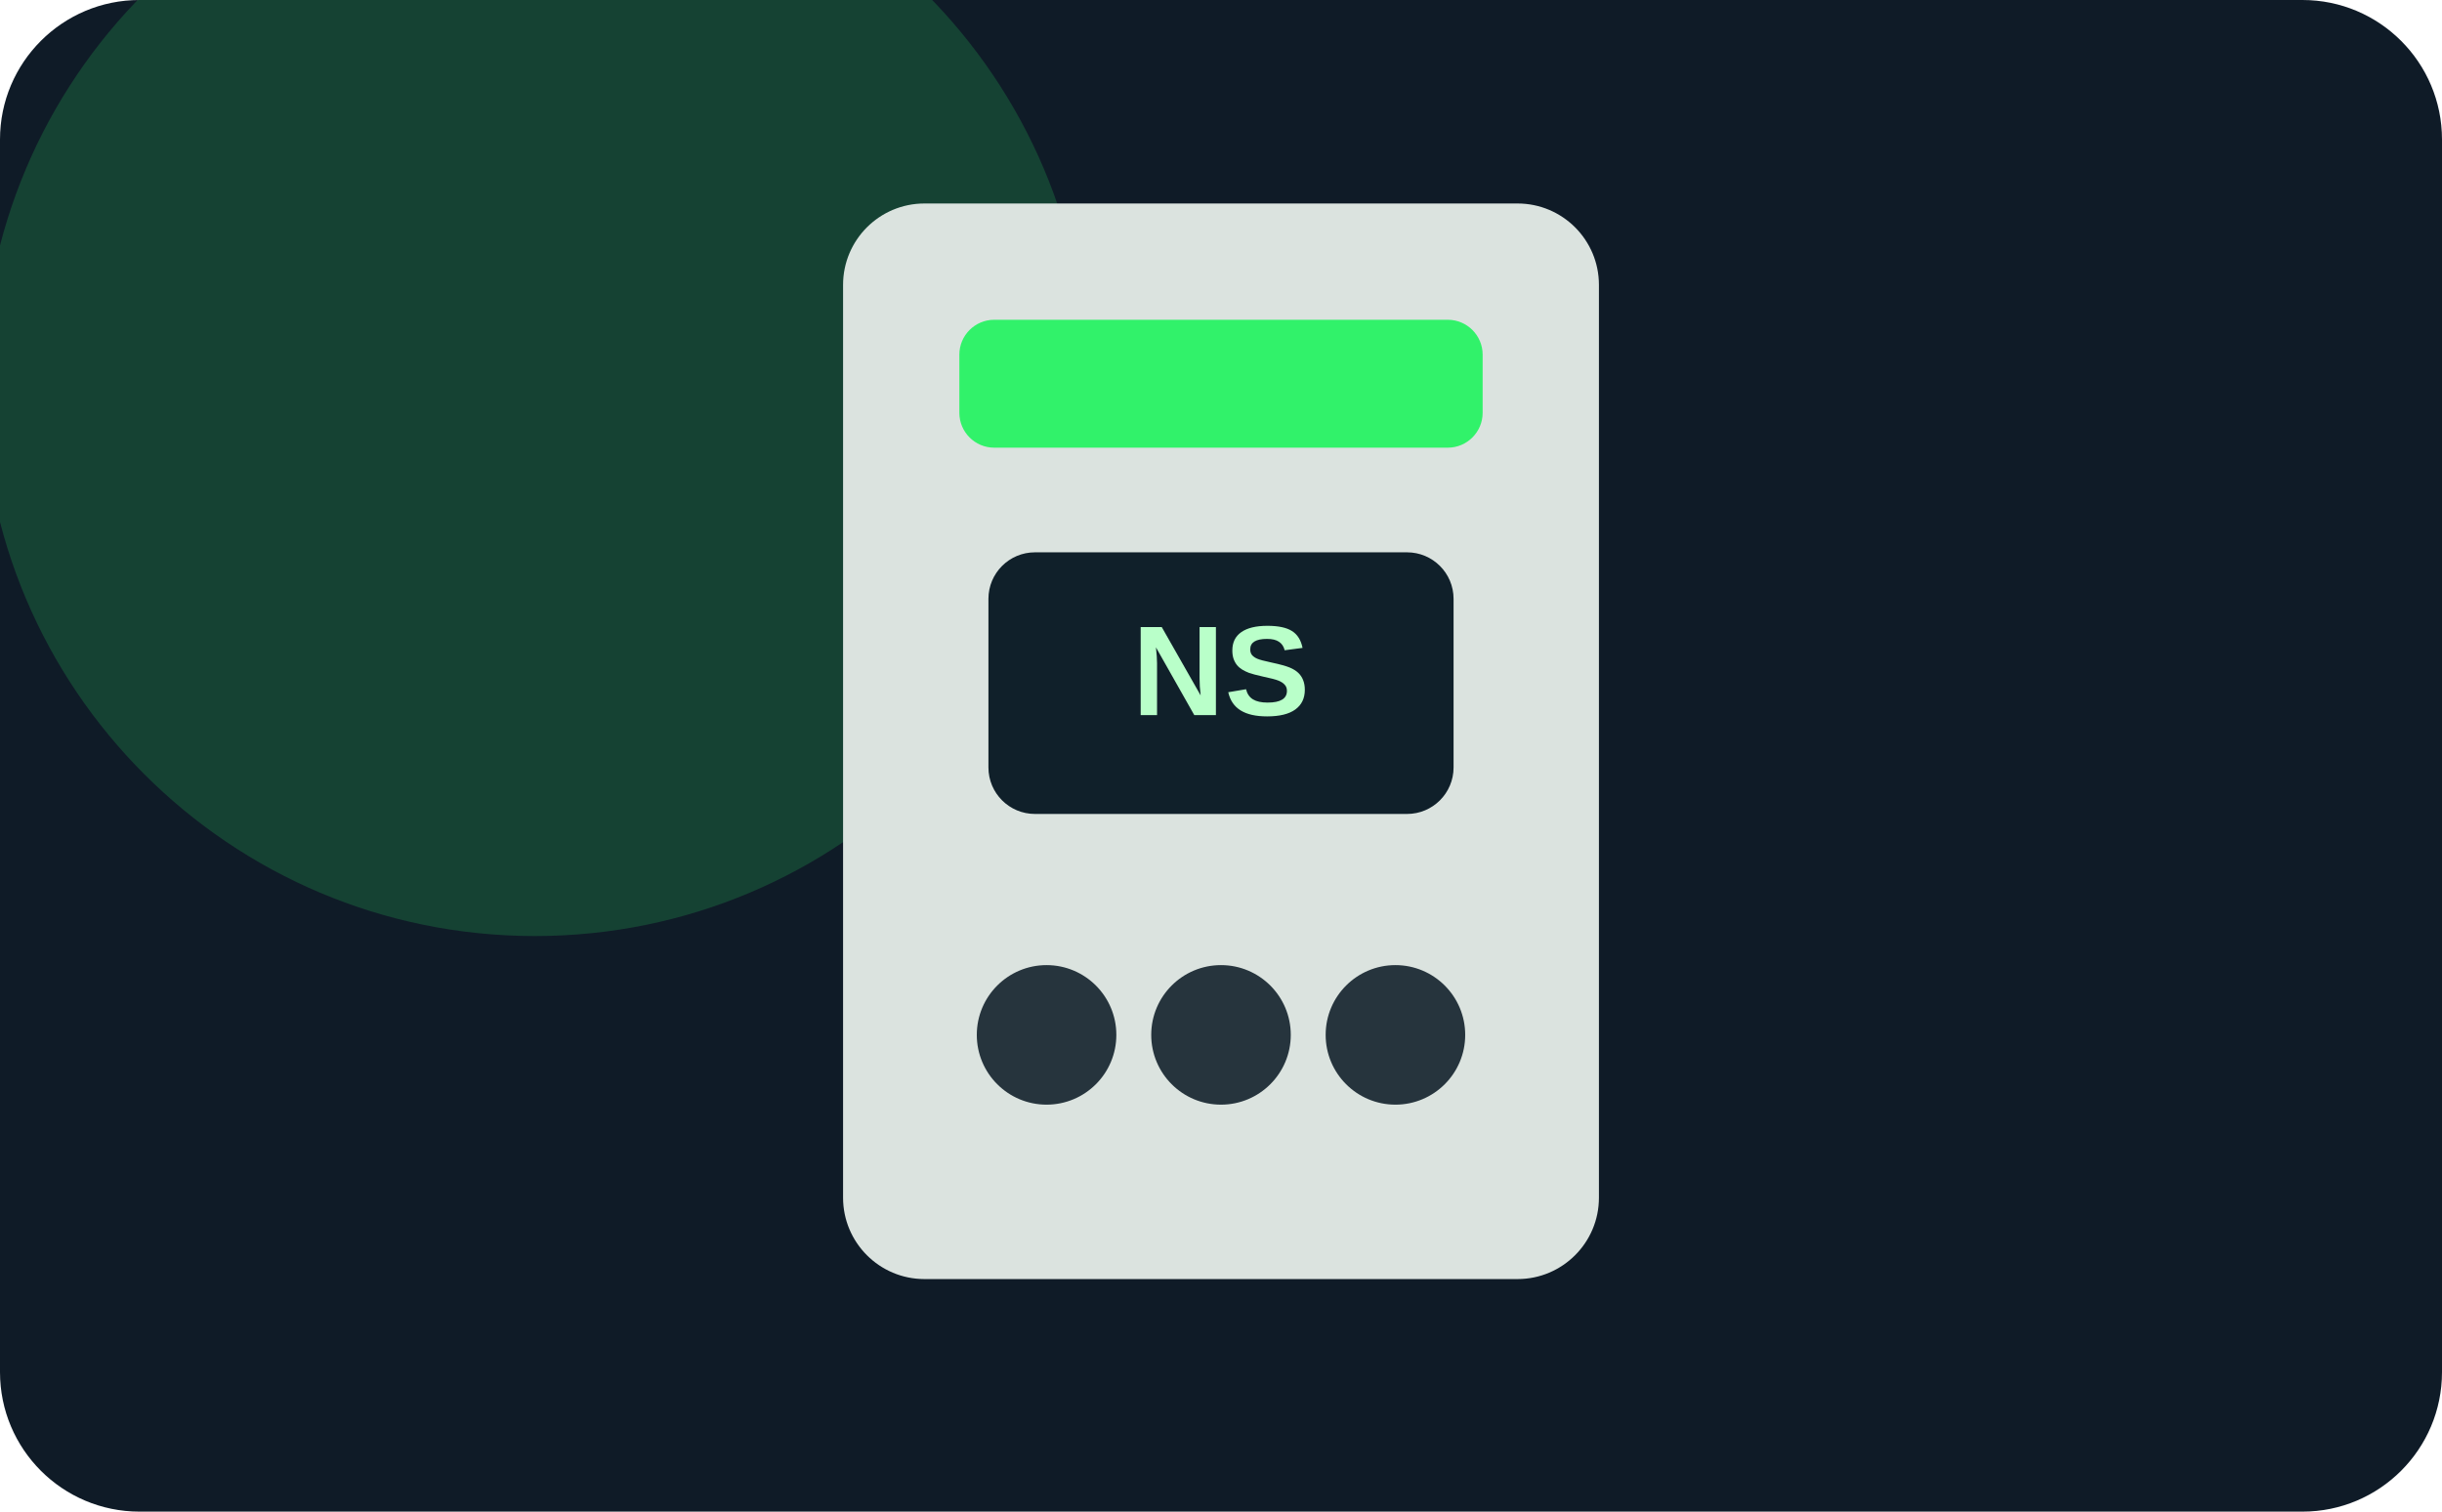
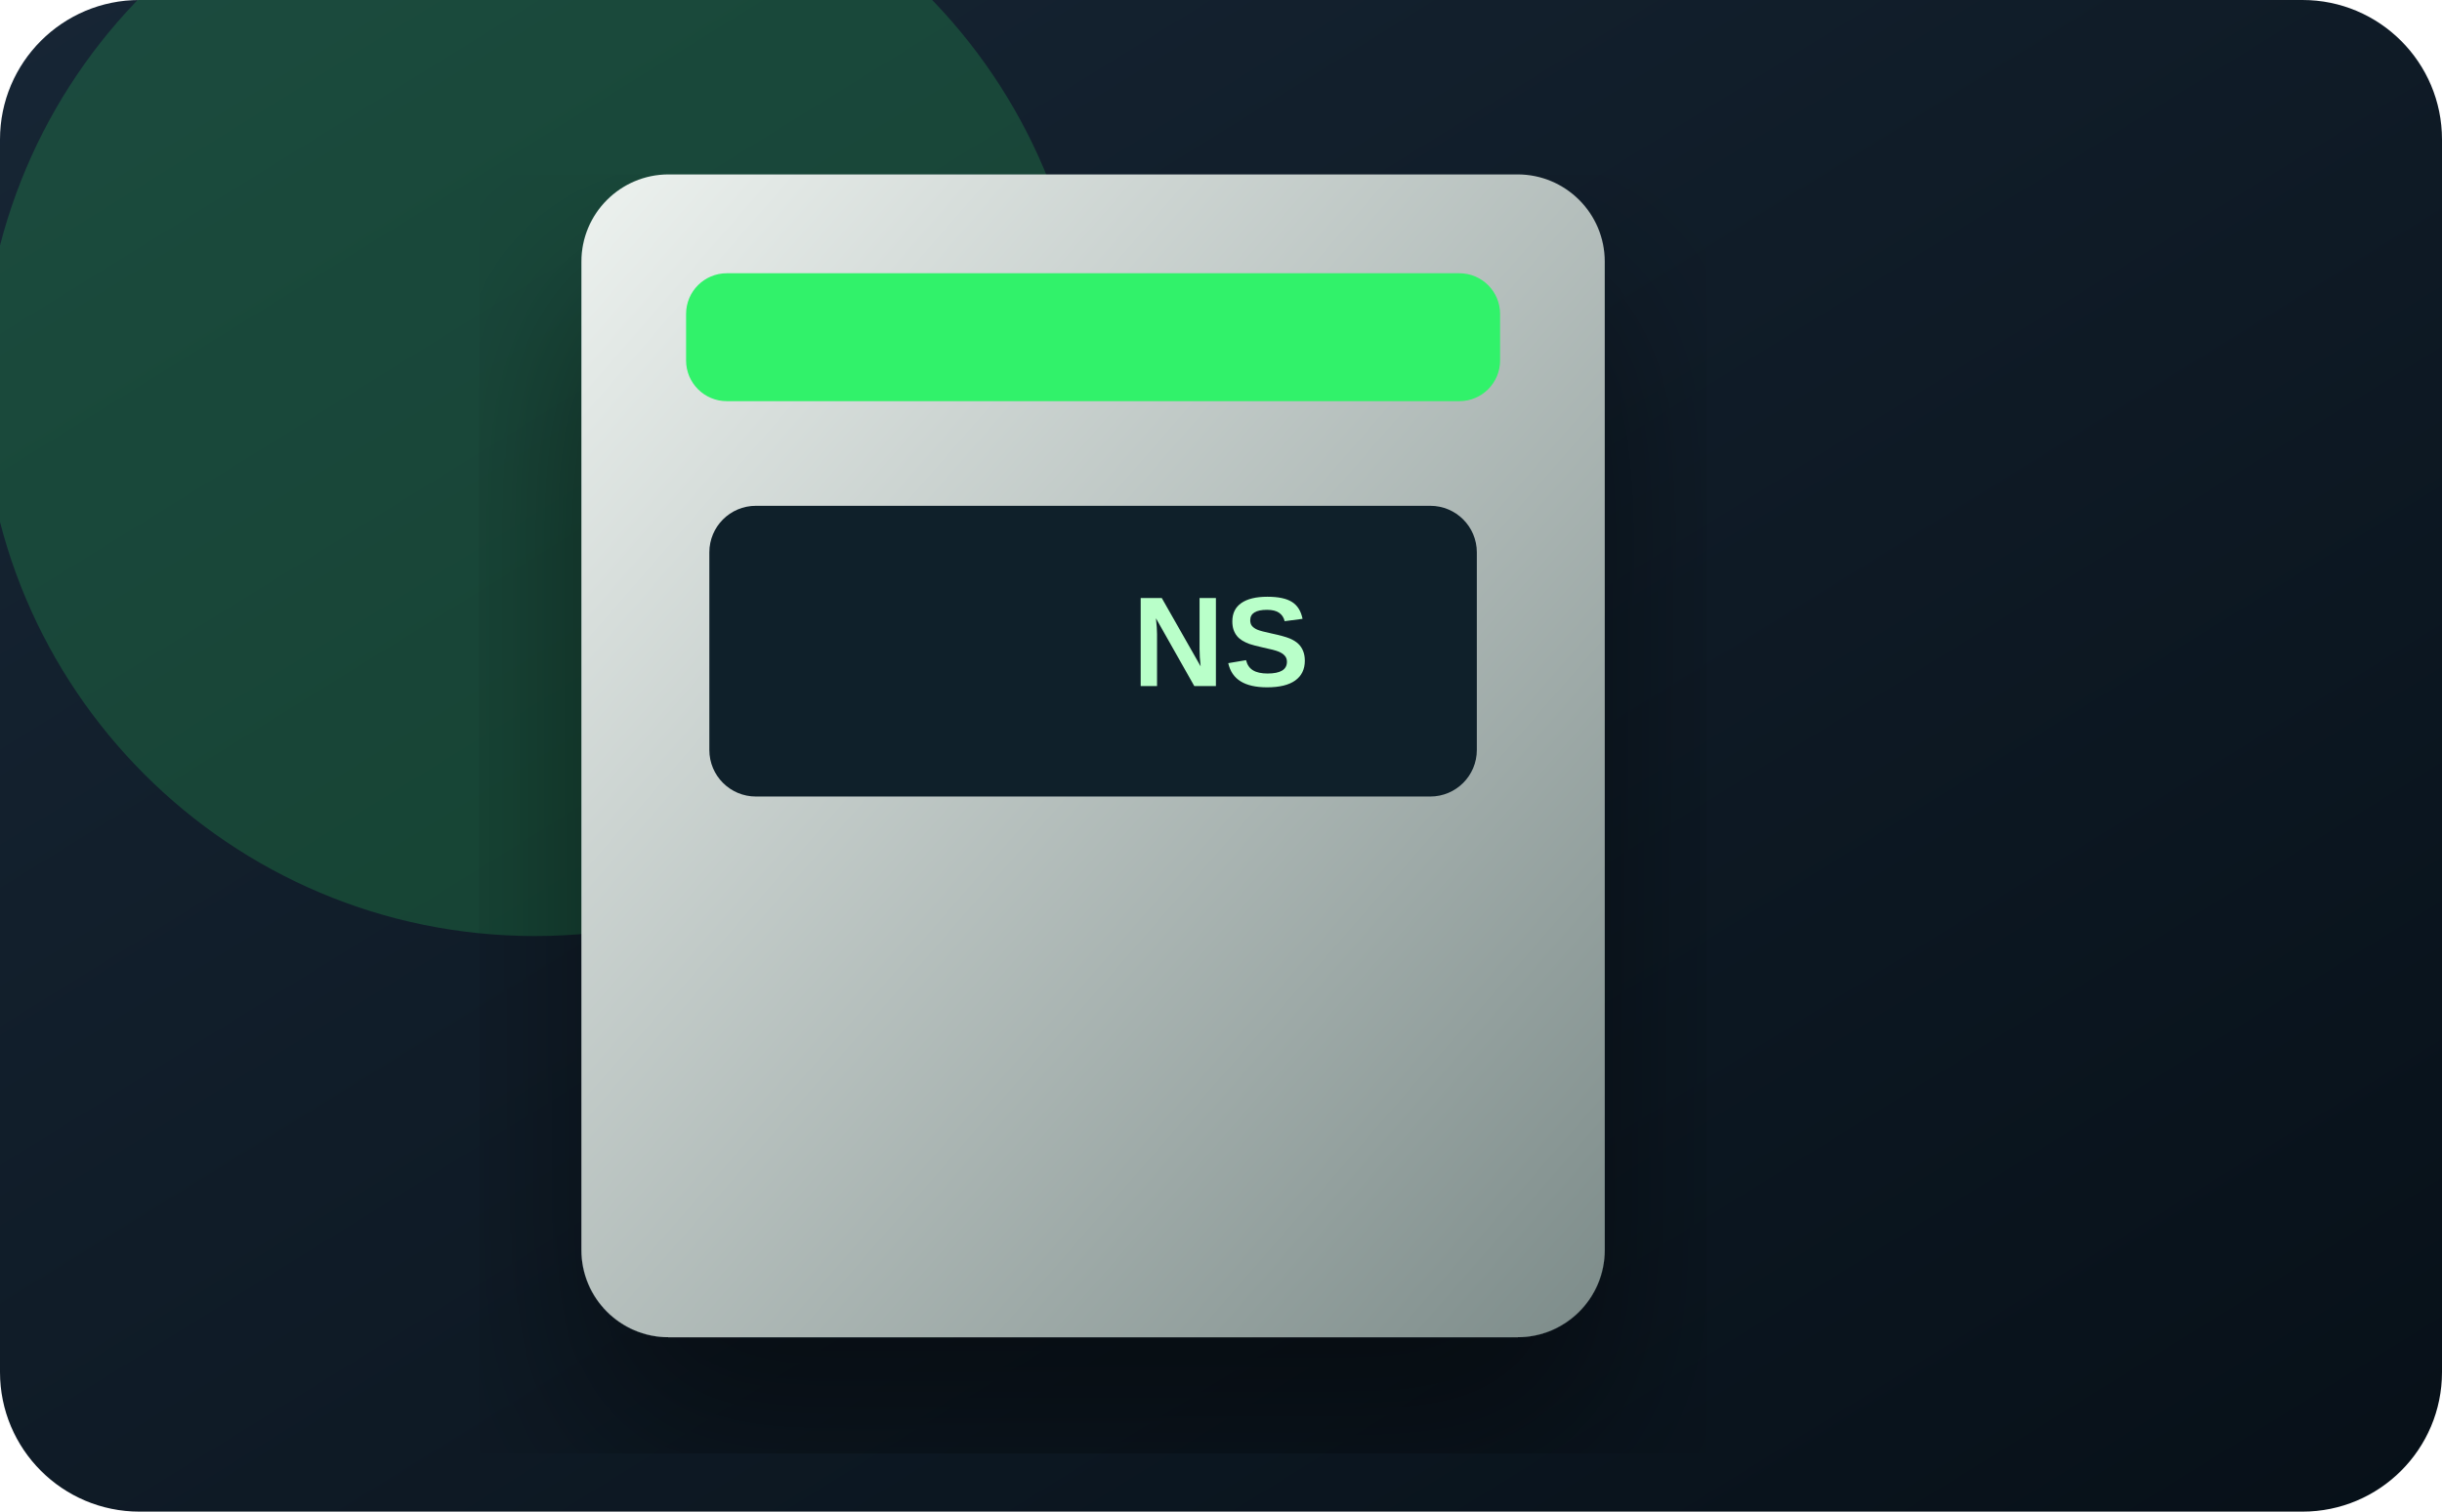
<svg xmlns="http://www.w3.org/2000/svg" width="420" height="260" viewBox="0 0 420 260">
-   <rect width="420" height="260" rx="24" fill="#0f1b27" />
+   <defs>
+     <linearGradient id="bg" x1="0" x2="1" y1="0" y2="1">
+       <stop offset="0" stop-color="#172635" />
+       <stop offset="1" stop-color="#071018" />
+     </linearGradient>
+     <linearGradient id="body" x1="0" x2="1" y1="0" y2="1">
+       <stop offset="0" stop-color="#edf2ef" />
+       <stop offset="1" stop-color="#7d8c8a" />
+     </linearGradient>
+     <filter id="s">
+       <feDropShadow dx="0" dy="20" stdDeviation="16" flood-color="#000" flood-opacity=".45" />
+     </filter>
+   </defs>
+   <rect width="420" height="260" rx="24" fill="url(#bg)" />
  <circle cx="92" cy="66" r="95" fill="#31f26a" opacity=".18" />
-   <rect x="145" y="35" width="130" height="185" rx="14" fill="#dbe3df" />
-   <rect x="165" y="55" width="90" height="22" rx="6" fill="#31f26a" />
-   <rect x="170" y="95" width="80" height="45" rx="8" fill="#10202a" />
-   <text x="210" y="123" fill="#b9ffc9" font-family="Arial" font-size="22" font-weight="700" text-anchor="middle">NS</text>
-   <circle cx="180" cy="178" r="12" fill="#26343d" />
-   <circle cx="210" cy="178" r="12" fill="#26343d" />
-   <circle cx="240" cy="178" r="12" fill="#26343d" />
+   <rect x="100" y="30" width="176" height="200" rx="15" fill="url(#body)" filter="url(#s)" />
+   <rect x="118" y="47" width="140" height="22" rx="7" fill="#31f26a" />
+   <rect x="122" y="87" width="132" height="50" rx="8" fill="#0f202a" />
+   <text x="210" y="118" fill="#b9ffc9" font-family="Arial" font-size="22" font-weight="700" text-anchor="middle">NS</text>
</svg>
